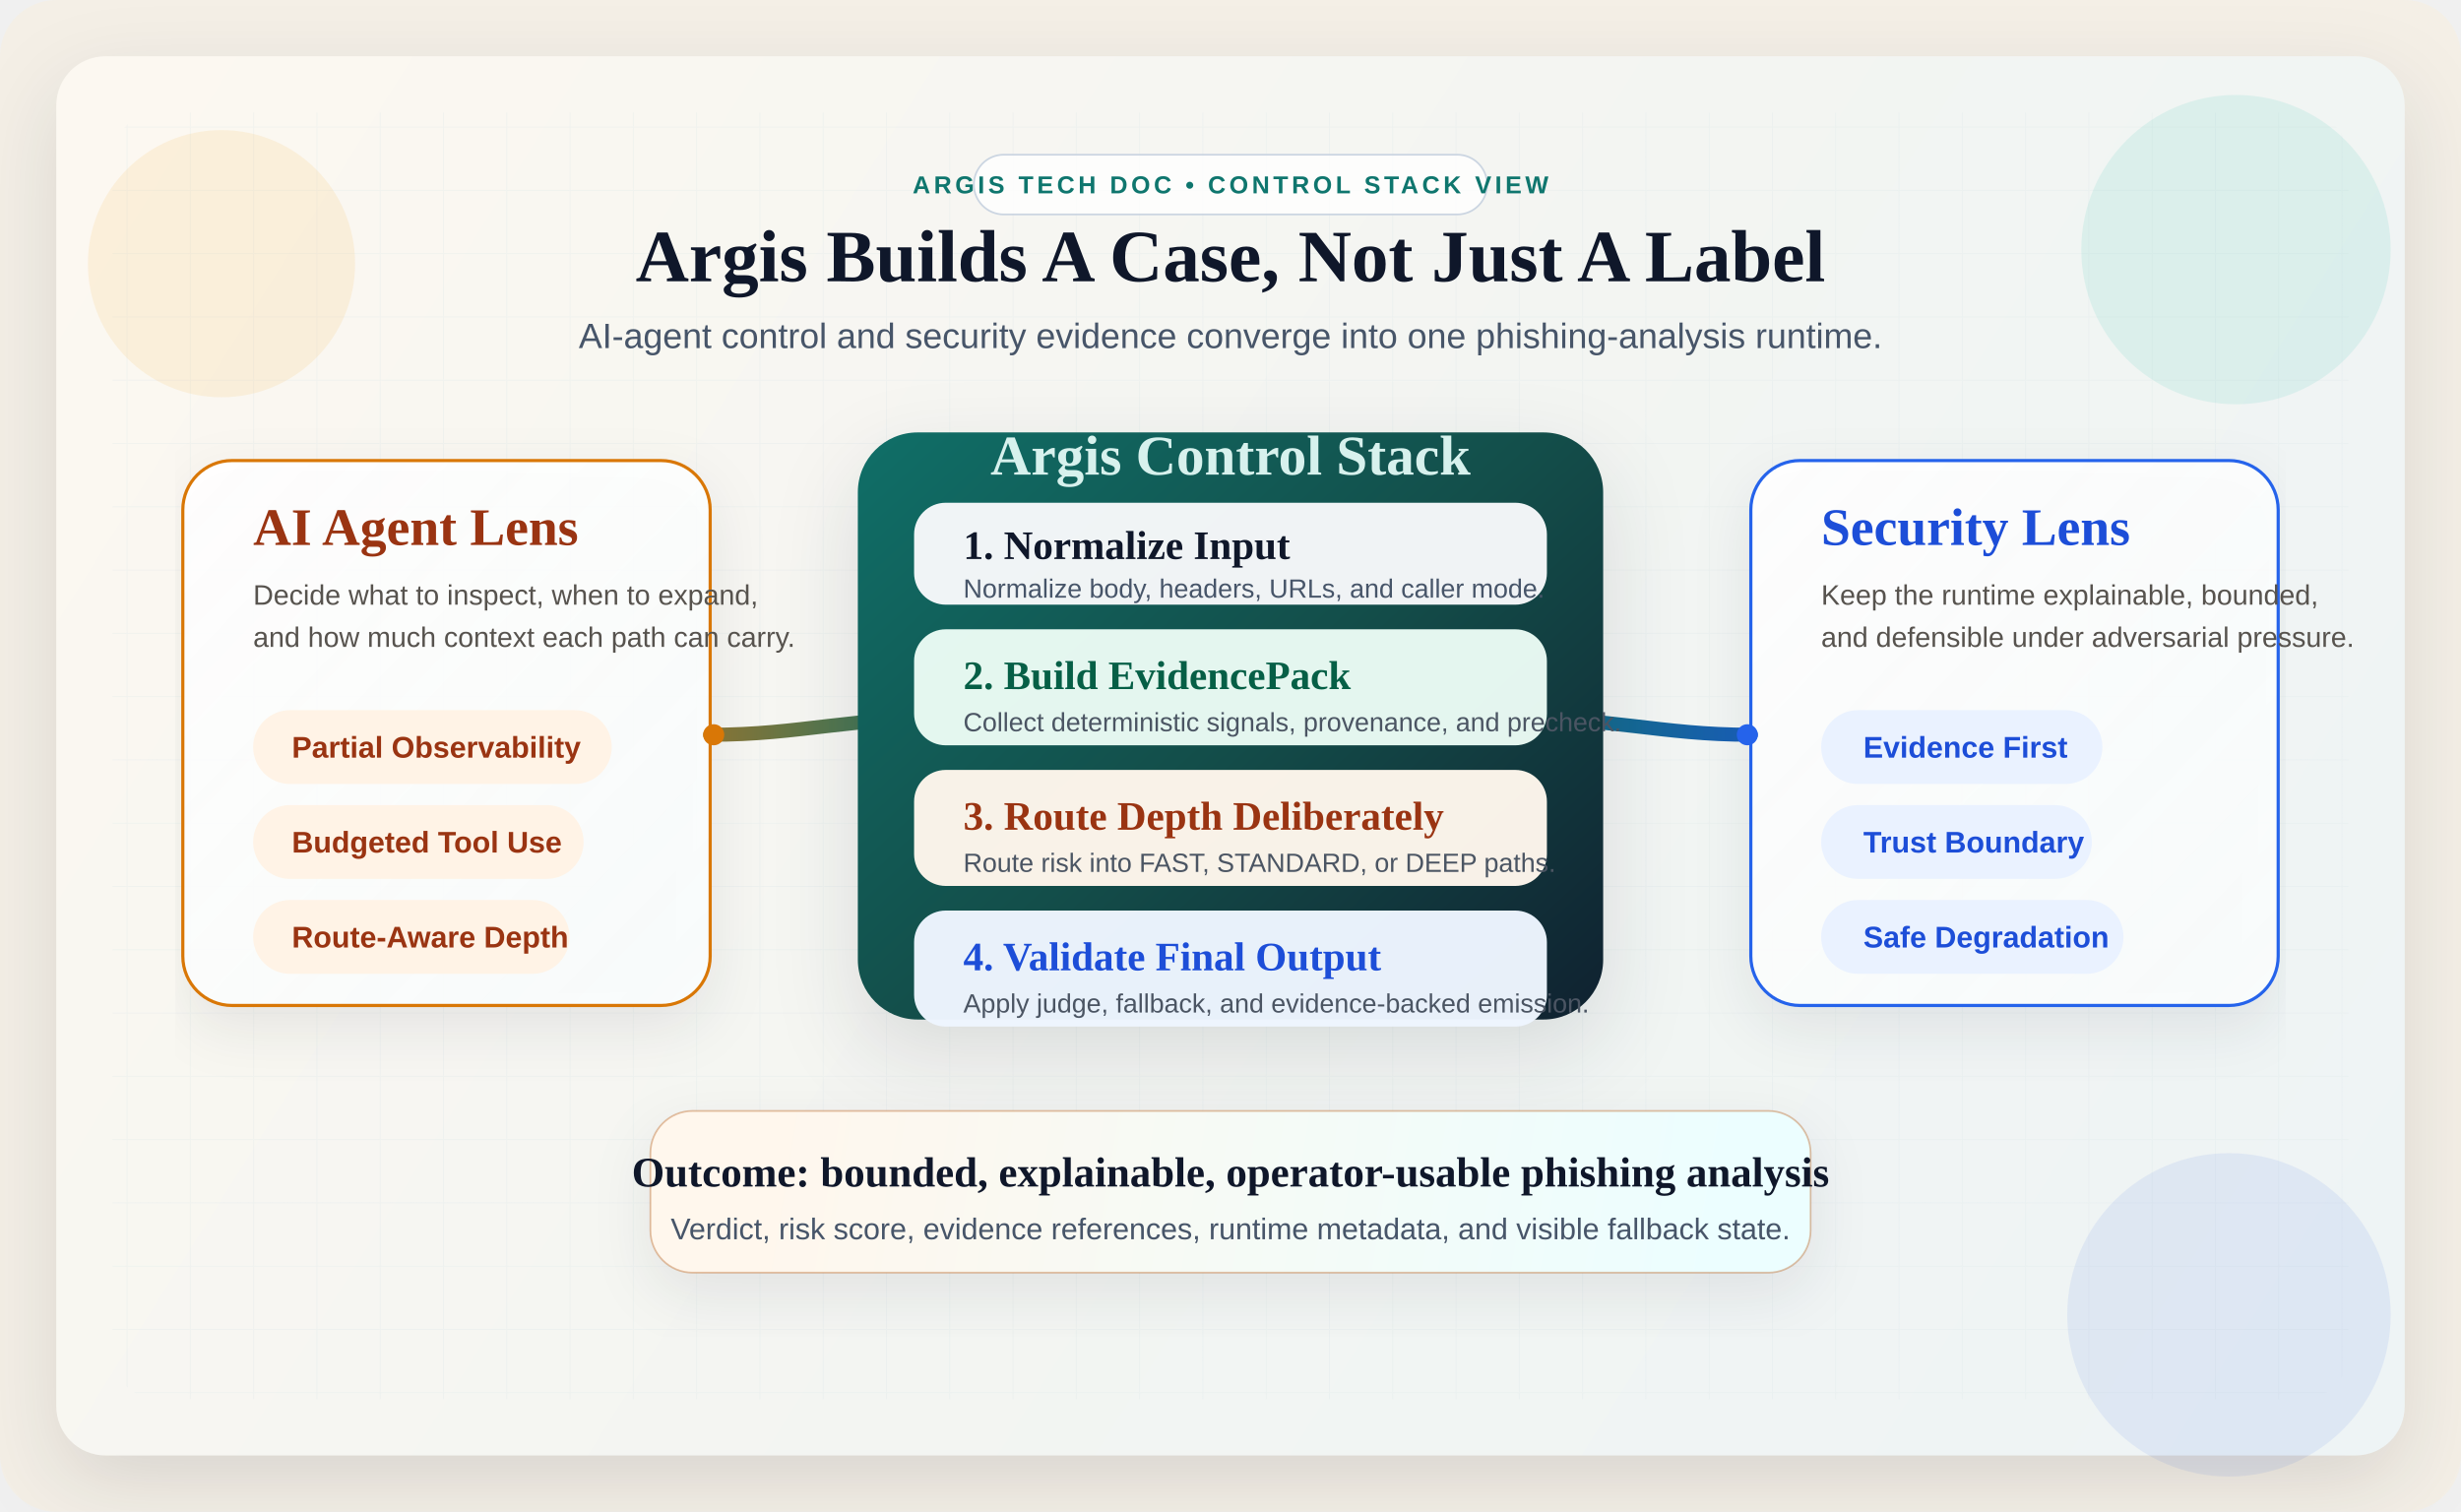
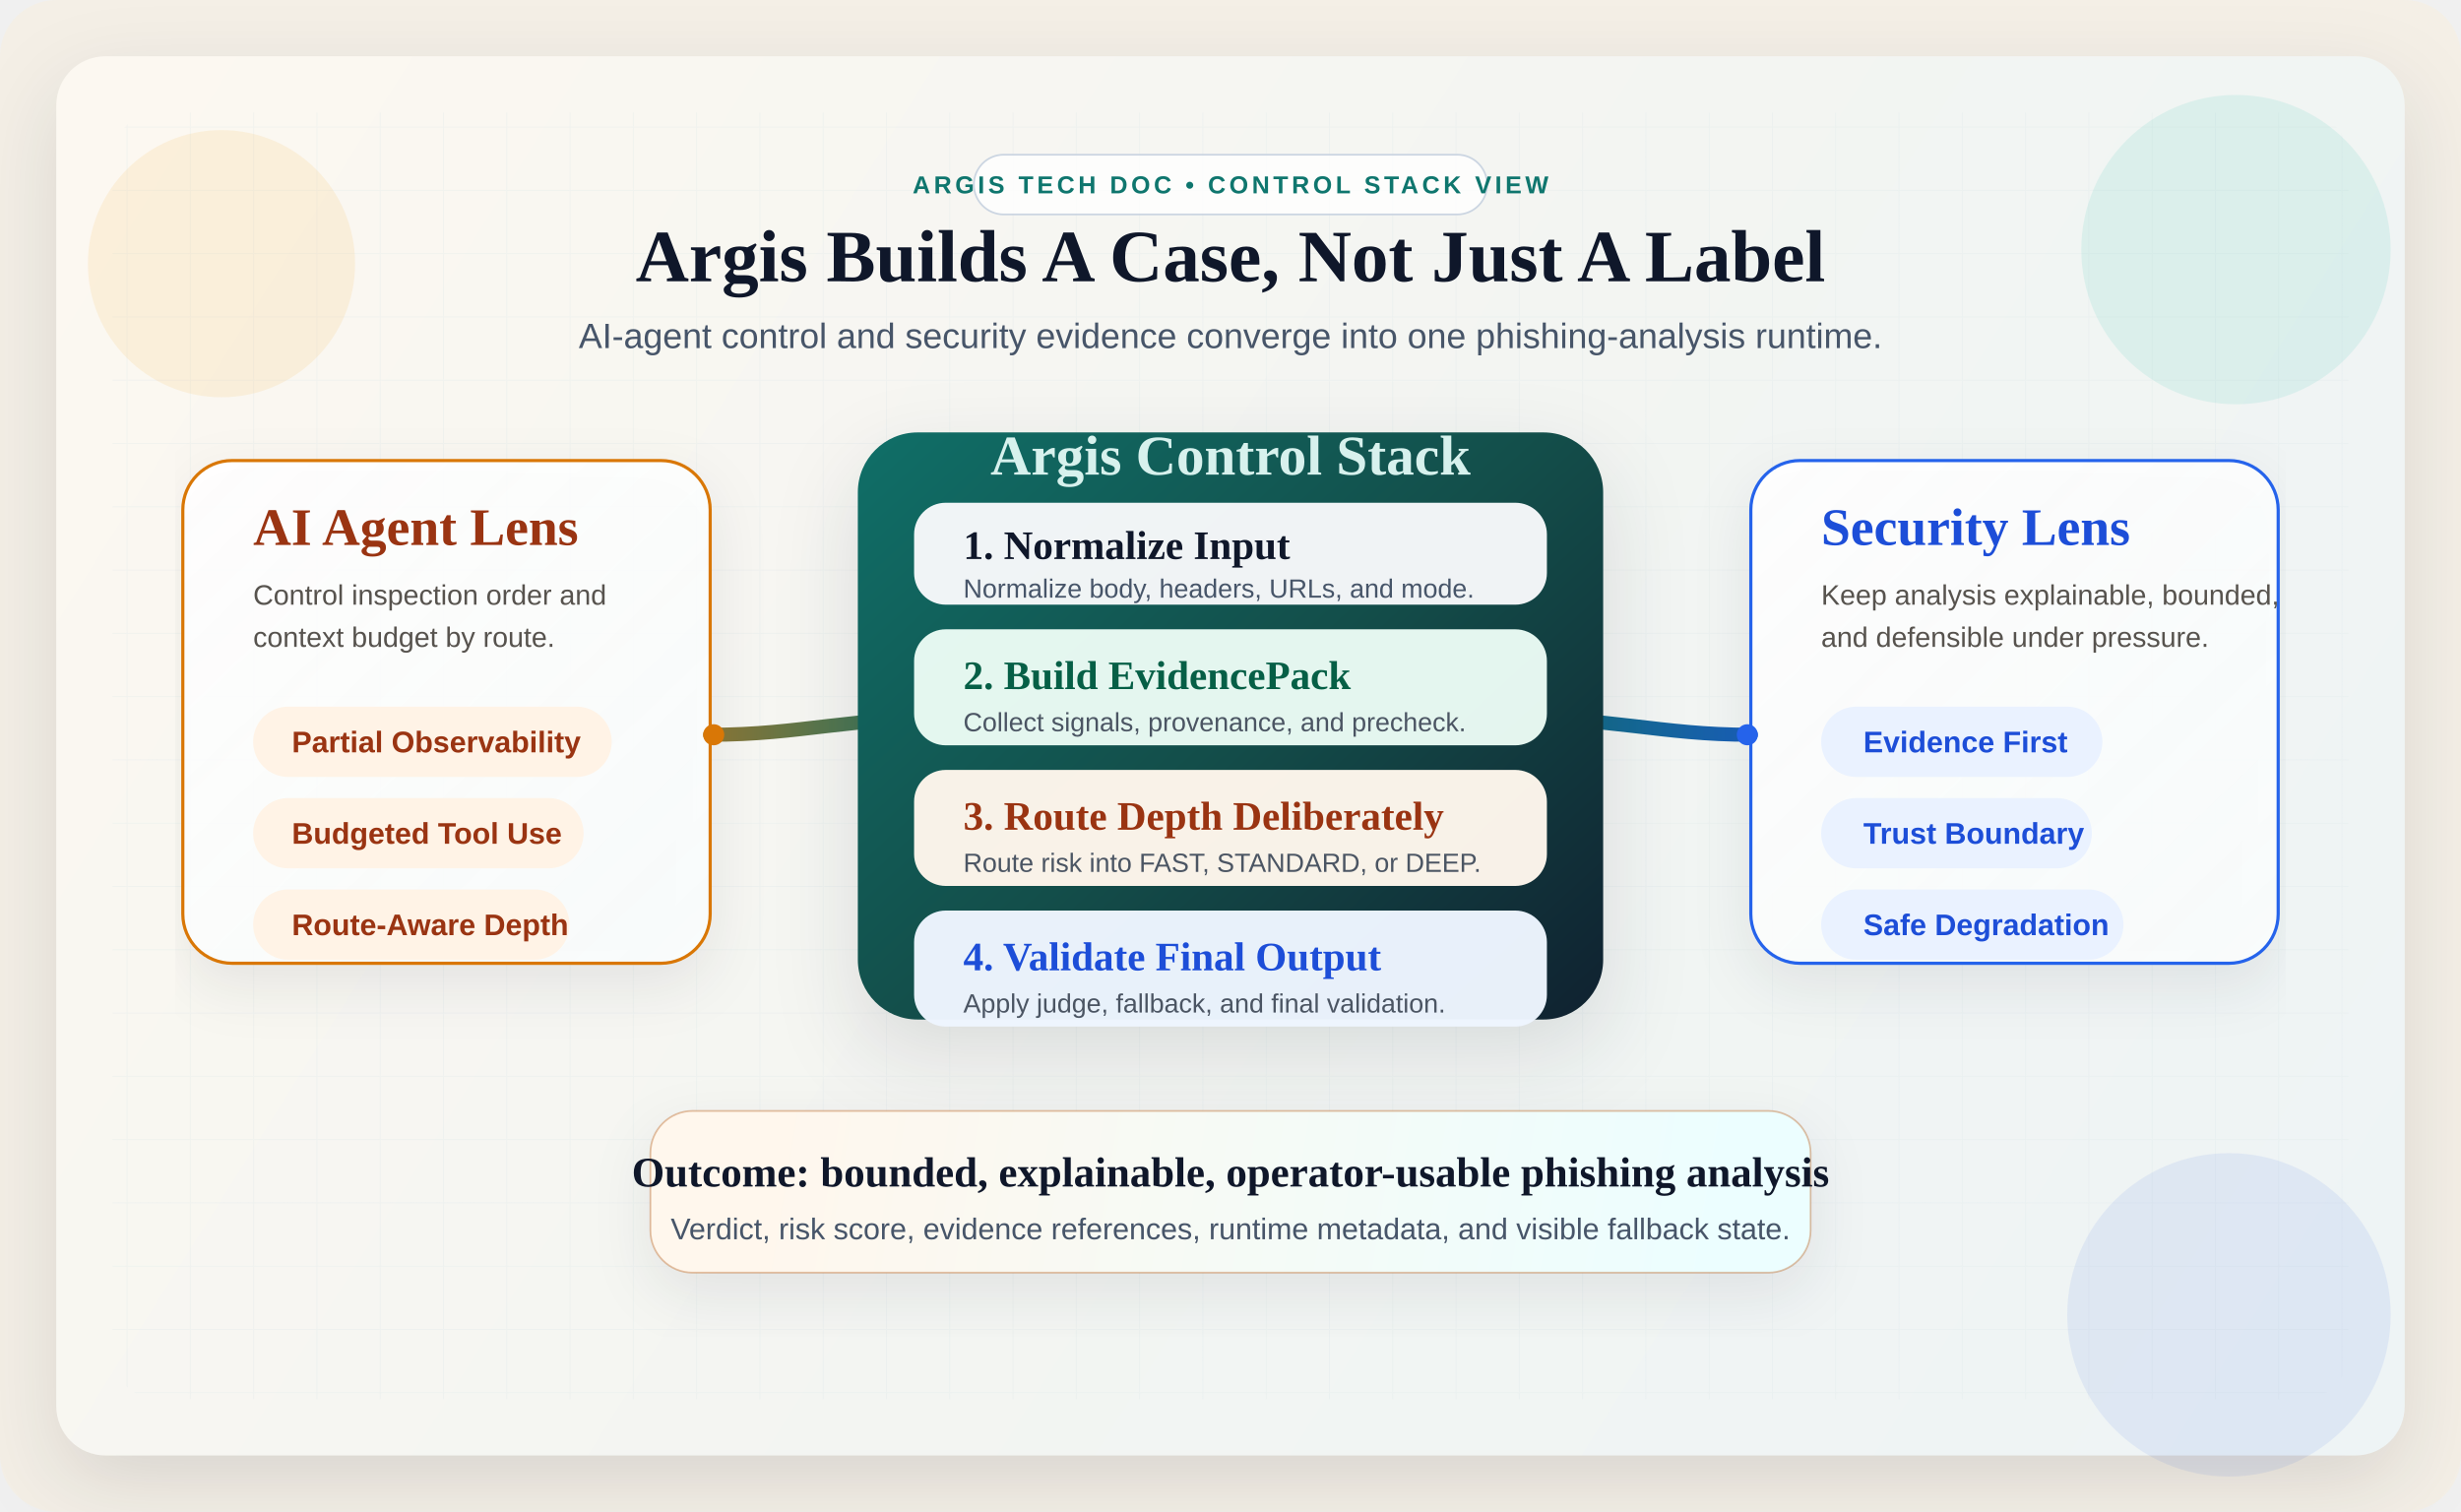
<svg xmlns="http://www.w3.org/2000/svg" width="1400" height="860" viewBox="0 0 1400 860" fill="none" role="img" aria-labelledby="title desc">
  <defs>
    <linearGradient id="bg" x1="80" y1="40" x2="1320" y2="820" gradientUnits="userSpaceOnUse">
      <stop stop-color="#FCF8F1" />
      <stop offset="0.52" stop-color="#F3F5F2" />
      <stop offset="1" stop-color="#EEF4F5" />
    </linearGradient>
    <linearGradient id="panel" x1="0" y1="0" x2="1" y2="1">
      <stop stop-color="#FFFFFF" stop-opacity="0.92" />
      <stop offset="1" stop-color="#F8FBFB" stop-opacity="0.98" />
    </linearGradient>
    <linearGradient id="stack" x1="481" y1="174" x2="920" y2="654" gradientUnits="userSpaceOnUse">
      <stop stop-color="#0F766E" />
      <stop offset="0.5" stop-color="#134E4A" />
      <stop offset="1" stop-color="#0F172A" />
    </linearGradient>
    <linearGradient id="flowLeft" x1="320" y1="322" x2="560" y2="322" gradientUnits="userSpaceOnUse">
      <stop stop-color="#C97316" />
      <stop offset="1" stop-color="#0F766E" />
    </linearGradient>
    <linearGradient id="flowRight" x1="1080" y1="322" x2="840" y2="322" gradientUnits="userSpaceOnUse">
      <stop stop-color="#1D4ED8" />
      <stop offset="1" stop-color="#0F766E" />
    </linearGradient>
    <linearGradient id="output" x1="430" y1="686" x2="970" y2="774" gradientUnits="userSpaceOnUse">
      <stop stop-color="#FFF7ED" />
      <stop offset="1" stop-color="#ECFEFF" />
    </linearGradient>
    <filter id="shadowSoft" x="0" y="0" width="1400" height="860" filterUnits="userSpaceOnUse" color-interpolation-filters="sRGB">
      <feFlood flood-opacity="0" result="BackgroundImageFix" />
      <feColorMatrix in="SourceAlpha" type="matrix" values="0 0 0 0 0 0 0 0 0 0 0 0 0 0 0 0 0 0 127 0" result="hardAlpha" />
      <feOffset dy="18" />
      <feGaussianBlur stdDeviation="24" />
      <feColorMatrix type="matrix" values="0 0 0 0 0.059 0 0 0 0 0.09 0 0 0 0 0.165 0 0 0 0.12 0" />
      <feBlend mode="normal" in2="BackgroundImageFix" result="effect1_dropShadow_0_1" />
      <feBlend mode="normal" in="SourceGraphic" in2="effect1_dropShadow_0_1" result="shape" />
    </filter>
    <filter id="shadowCard" x="100" y="120" width="1200" height="640" filterUnits="userSpaceOnUse" color-interpolation-filters="sRGB">
      <feFlood flood-opacity="0" result="BackgroundImageFix" />
      <feColorMatrix in="SourceAlpha" type="matrix" values="0 0 0 0 0 0 0 0 0 0 0 0 0 0 0 0 0 0 127 0" result="hardAlpha" />
      <feOffset dy="12" />
      <feGaussianBlur stdDeviation="16" />
      <feColorMatrix type="matrix" values="0 0 0 0 0.059 0 0 0 0 0.09 0 0 0 0 0.165 0 0 0 0.08 0" />
      <feBlend mode="normal" in2="BackgroundImageFix" result="effect1_dropShadow_0_2" />
      <feBlend mode="normal" in="SourceGraphic" in2="effect1_dropShadow_0_2" result="shape" />
    </filter>
    <pattern id="grid" width="36" height="36" patternUnits="userSpaceOnUse">
      <path d="M36 0H0V36" stroke="#D9E3E5" stroke-opacity="0.55" />
    </pattern>
  </defs>
  <rect width="1400" height="860" rx="32" fill="#F4EFE6" />
  <g filter="url(#shadowSoft)">
    <rect x="32" y="32" width="1336" height="796" rx="28" fill="url(#bg)" />
  </g>
  <rect x="64" y="64" width="1272" height="732" rx="26" fill="url(#grid)" opacity="0.5" />
  <circle cx="126" cy="150" r="76" fill="#F59E0B" fill-opacity="0.10" />
  <circle cx="1272" cy="142" r="88" fill="#14B8A6" fill-opacity="0.10" />
  <circle cx="1268" cy="748" r="92" fill="#1D4ED8" fill-opacity="0.08" />
  <rect x="554" y="88" width="292" height="34" rx="17" fill="#FFFFFF" fill-opacity="0.78" stroke="#CBD5E1" />
  <text x="700" y="110" text-anchor="middle" fill="#0F766E" font-family="Arial, sans-serif" font-size="14" font-weight="700" letter-spacing="2">ARGIS TECH DOC  •  CONTROL STACK VIEW</text>
  <text x="700" y="160" text-anchor="middle" fill="#0F172A" font-family="Georgia, 'Times New Roman', serif" font-size="42" font-weight="700">Argis Builds A Case, Not Just A Label</text>
  <text x="700" y="198" text-anchor="middle" fill="#475569" font-family="Arial, sans-serif" font-size="20">AI-agent control and security evidence converge into one phishing-analysis runtime.</text>
  <g filter="url(#shadowCard)">
-     <rect x="104" y="262" width="300" height="310" rx="28" fill="url(#panel)" stroke="#D97706" stroke-width="1.8" />
+     <rect x="104" y="262" width="300" height="286" rx="28" fill="url(#panel)" stroke="#D97706" stroke-width="1.8" />
  </g>
  <text x="144" y="310" fill="#9A3412" font-family="Georgia, 'Times New Roman', serif" font-size="30" font-weight="700">AI Agent Lens</text>
-   <text x="144" y="344" fill="#57534E" font-family="Arial, sans-serif" font-size="16">Decide what to inspect, when to expand,</text>
-   <text x="144" y="368" fill="#57534E" font-family="Arial, sans-serif" font-size="16">and how much context each path can carry.</text>
-   <rect x="144" y="404" width="204" height="42" rx="21" fill="#FFF3E6" />
-   <text x="166" y="431" fill="#9A3412" font-family="Arial, sans-serif" font-size="17" font-weight="700">Partial Observability</text>
-   <rect x="144" y="458" width="188" height="42" rx="21" fill="#FFF3E6" />
-   <text x="166" y="485" fill="#9A3412" font-family="Arial, sans-serif" font-size="17" font-weight="700">Budgeted Tool Use</text>
-   <rect x="144" y="512" width="180" height="42" rx="21" fill="#FFF3E6" />
-   <text x="166" y="539" fill="#9A3412" font-family="Arial, sans-serif" font-size="17" font-weight="700">Route-Aware Depth</text>
+   <text x="144" y="344" fill="#57534E" font-family="Arial, sans-serif" font-size="16">Control inspection order and</text>
+   <text x="144" y="368" fill="#57534E" font-family="Arial, sans-serif" font-size="16">context budget by route.</text>
+   <rect x="144" y="402" width="204" height="40" rx="20" fill="#FFF3E6" />
+   <text x="166" y="428" fill="#9A3412" font-family="Arial, sans-serif" font-size="17" font-weight="700">Partial Observability</text>
+   <rect x="144" y="454" width="188" height="40" rx="20" fill="#FFF3E6" />
+   <text x="166" y="480" fill="#9A3412" font-family="Arial, sans-serif" font-size="17" font-weight="700">Budgeted Tool Use</text>
+   <rect x="144" y="506" width="180" height="40" rx="20" fill="#FFF3E6" />
+   <text x="166" y="532" fill="#9A3412" font-family="Arial, sans-serif" font-size="17" font-weight="700">Route-Aware Depth</text>
  <g filter="url(#shadowCard)">
-     <rect x="996" y="262" width="300" height="310" rx="28" fill="url(#panel)" stroke="#2563EB" stroke-width="1.8" />
+     <rect x="996" y="262" width="300" height="286" rx="28" fill="url(#panel)" stroke="#2563EB" stroke-width="1.8" />
  </g>
  <text x="1036" y="310" fill="#1D4ED8" font-family="Georgia, 'Times New Roman', serif" font-size="30" font-weight="700">Security Lens</text>
-   <text x="1036" y="344" fill="#57534E" font-family="Arial, sans-serif" font-size="16">Keep the runtime explainable, bounded,</text>
-   <text x="1036" y="368" fill="#57534E" font-family="Arial, sans-serif" font-size="16">and defensible under adversarial pressure.</text>
-   <rect x="1036" y="404" width="160" height="42" rx="21" fill="#EAF2FF" />
-   <text x="1060" y="431" fill="#1D4ED8" font-family="Arial, sans-serif" font-size="17" font-weight="700">Evidence First</text>
-   <rect x="1036" y="458" width="154" height="42" rx="21" fill="#EAF2FF" />
-   <text x="1060" y="485" fill="#1D4ED8" font-family="Arial, sans-serif" font-size="17" font-weight="700">Trust Boundary</text>
-   <rect x="1036" y="512" width="172" height="42" rx="21" fill="#EAF2FF" />
-   <text x="1060" y="539" fill="#1D4ED8" font-family="Arial, sans-serif" font-size="17" font-weight="700">Safe Degradation</text>
+   <text x="1036" y="344" fill="#57534E" font-family="Arial, sans-serif" font-size="16">Keep analysis explainable, bounded,</text>
+   <text x="1036" y="368" fill="#57534E" font-family="Arial, sans-serif" font-size="16">and defensible under pressure.</text>
+   <rect x="1036" y="402" width="160" height="40" rx="20" fill="#EAF2FF" />
+   <text x="1060" y="428" fill="#1D4ED8" font-family="Arial, sans-serif" font-size="17" font-weight="700">Evidence First</text>
+   <rect x="1036" y="454" width="154" height="40" rx="20" fill="#EAF2FF" />
+   <text x="1060" y="480" fill="#1D4ED8" font-family="Arial, sans-serif" font-size="17" font-weight="700">Trust Boundary</text>
+   <rect x="1036" y="506" width="172" height="40" rx="20" fill="#EAF2FF" />
+   <text x="1060" y="532" fill="#1D4ED8" font-family="Arial, sans-serif" font-size="17" font-weight="700">Safe Degradation</text>
  <path d="M404 418C456 418 482 408 550 408" stroke="url(#flowLeft)" stroke-width="8" stroke-linecap="round" />
  <path d="M996 418C944 418 918 408 850 408" stroke="url(#flowRight)" stroke-width="8" stroke-linecap="round" />
  <circle cx="406" cy="418" r="6" fill="#D97706" />
  <circle cx="994" cy="418" r="6" fill="#2563EB" />
  <g filter="url(#shadowSoft)">
    <rect x="488" y="246" width="424" height="334" rx="34" fill="url(#stack)" />
  </g>
  <rect x="520" y="286" width="360" height="58" rx="18" fill="#F8FAFC" fill-opacity="0.96" />
  <rect x="520" y="358" width="360" height="66" rx="18" fill="#ECFDF5" fill-opacity="0.96" />
  <rect x="520" y="438" width="360" height="66" rx="18" fill="#FFF7ED" fill-opacity="0.97" />
  <rect x="520" y="518" width="360" height="66" rx="18" fill="#EFF6FF" fill-opacity="0.97" />
  <text x="700" y="270" text-anchor="middle" fill="#D7F1ED" font-family="Georgia, 'Times New Roman', serif" font-size="32" font-weight="700">Argis Control Stack</text>
  <text x="548" y="318" fill="#0F172A" font-family="Georgia, 'Times New Roman', serif" font-size="23" font-weight="700">1. Normalize Input</text>
-   <text x="548" y="340" fill="#475569" font-family="Arial, sans-serif" font-size="15">Normalize body, headers, URLs, and caller mode.</text>
+   <text x="548" y="340" fill="#475569" font-family="Arial, sans-serif" font-size="15">Normalize body, headers, URLs, and mode.</text>
  <text x="548" y="392" fill="#065F46" font-family="Georgia, 'Times New Roman', serif" font-size="23" font-weight="700">2. Build EvidencePack</text>
-   <text x="548" y="416" fill="#4B5563" font-family="Arial, sans-serif" font-size="15">Collect deterministic signals, provenance, and precheck.</text>
+   <text x="548" y="416" fill="#4B5563" font-family="Arial, sans-serif" font-size="15">Collect signals, provenance, and precheck.</text>
  <text x="548" y="472" fill="#9A3412" font-family="Georgia, 'Times New Roman', serif" font-size="23" font-weight="700">3. Route Depth Deliberately</text>
-   <text x="548" y="496" fill="#4B5563" font-family="Arial, sans-serif" font-size="15">Route risk into FAST, STANDARD, or DEEP paths.</text>
+   <text x="548" y="496" fill="#4B5563" font-family="Arial, sans-serif" font-size="15">Route risk into FAST, STANDARD, or DEEP.</text>
  <text x="548" y="552" fill="#1D4ED8" font-family="Georgia, 'Times New Roman', serif" font-size="23" font-weight="700">4. Validate Final Output</text>
-   <text x="548" y="576" fill="#4B5563" font-family="Arial, sans-serif" font-size="15">Apply judge, fallback, and evidence-backed emission.</text>
+   <text x="548" y="576" fill="#4B5563" font-family="Arial, sans-serif" font-size="15">Apply judge, fallback, and final validation.</text>
  <g filter="url(#shadowCard)">
    <rect x="370" y="632" width="660" height="92" rx="24" fill="url(#output)" stroke="#B45309" stroke-opacity="0.35" />
  </g>
  <text x="700" y="675" text-anchor="middle" fill="#0F172A" font-family="Georgia, 'Times New Roman', serif" font-size="24" font-weight="700">Outcome: bounded, explainable, operator-usable phishing analysis</text>
  <text x="700" y="705" text-anchor="middle" fill="#475569" font-family="Arial, sans-serif" font-size="17">Verdict, risk score, evidence references, runtime metadata, and visible fallback state.</text>
</svg>
